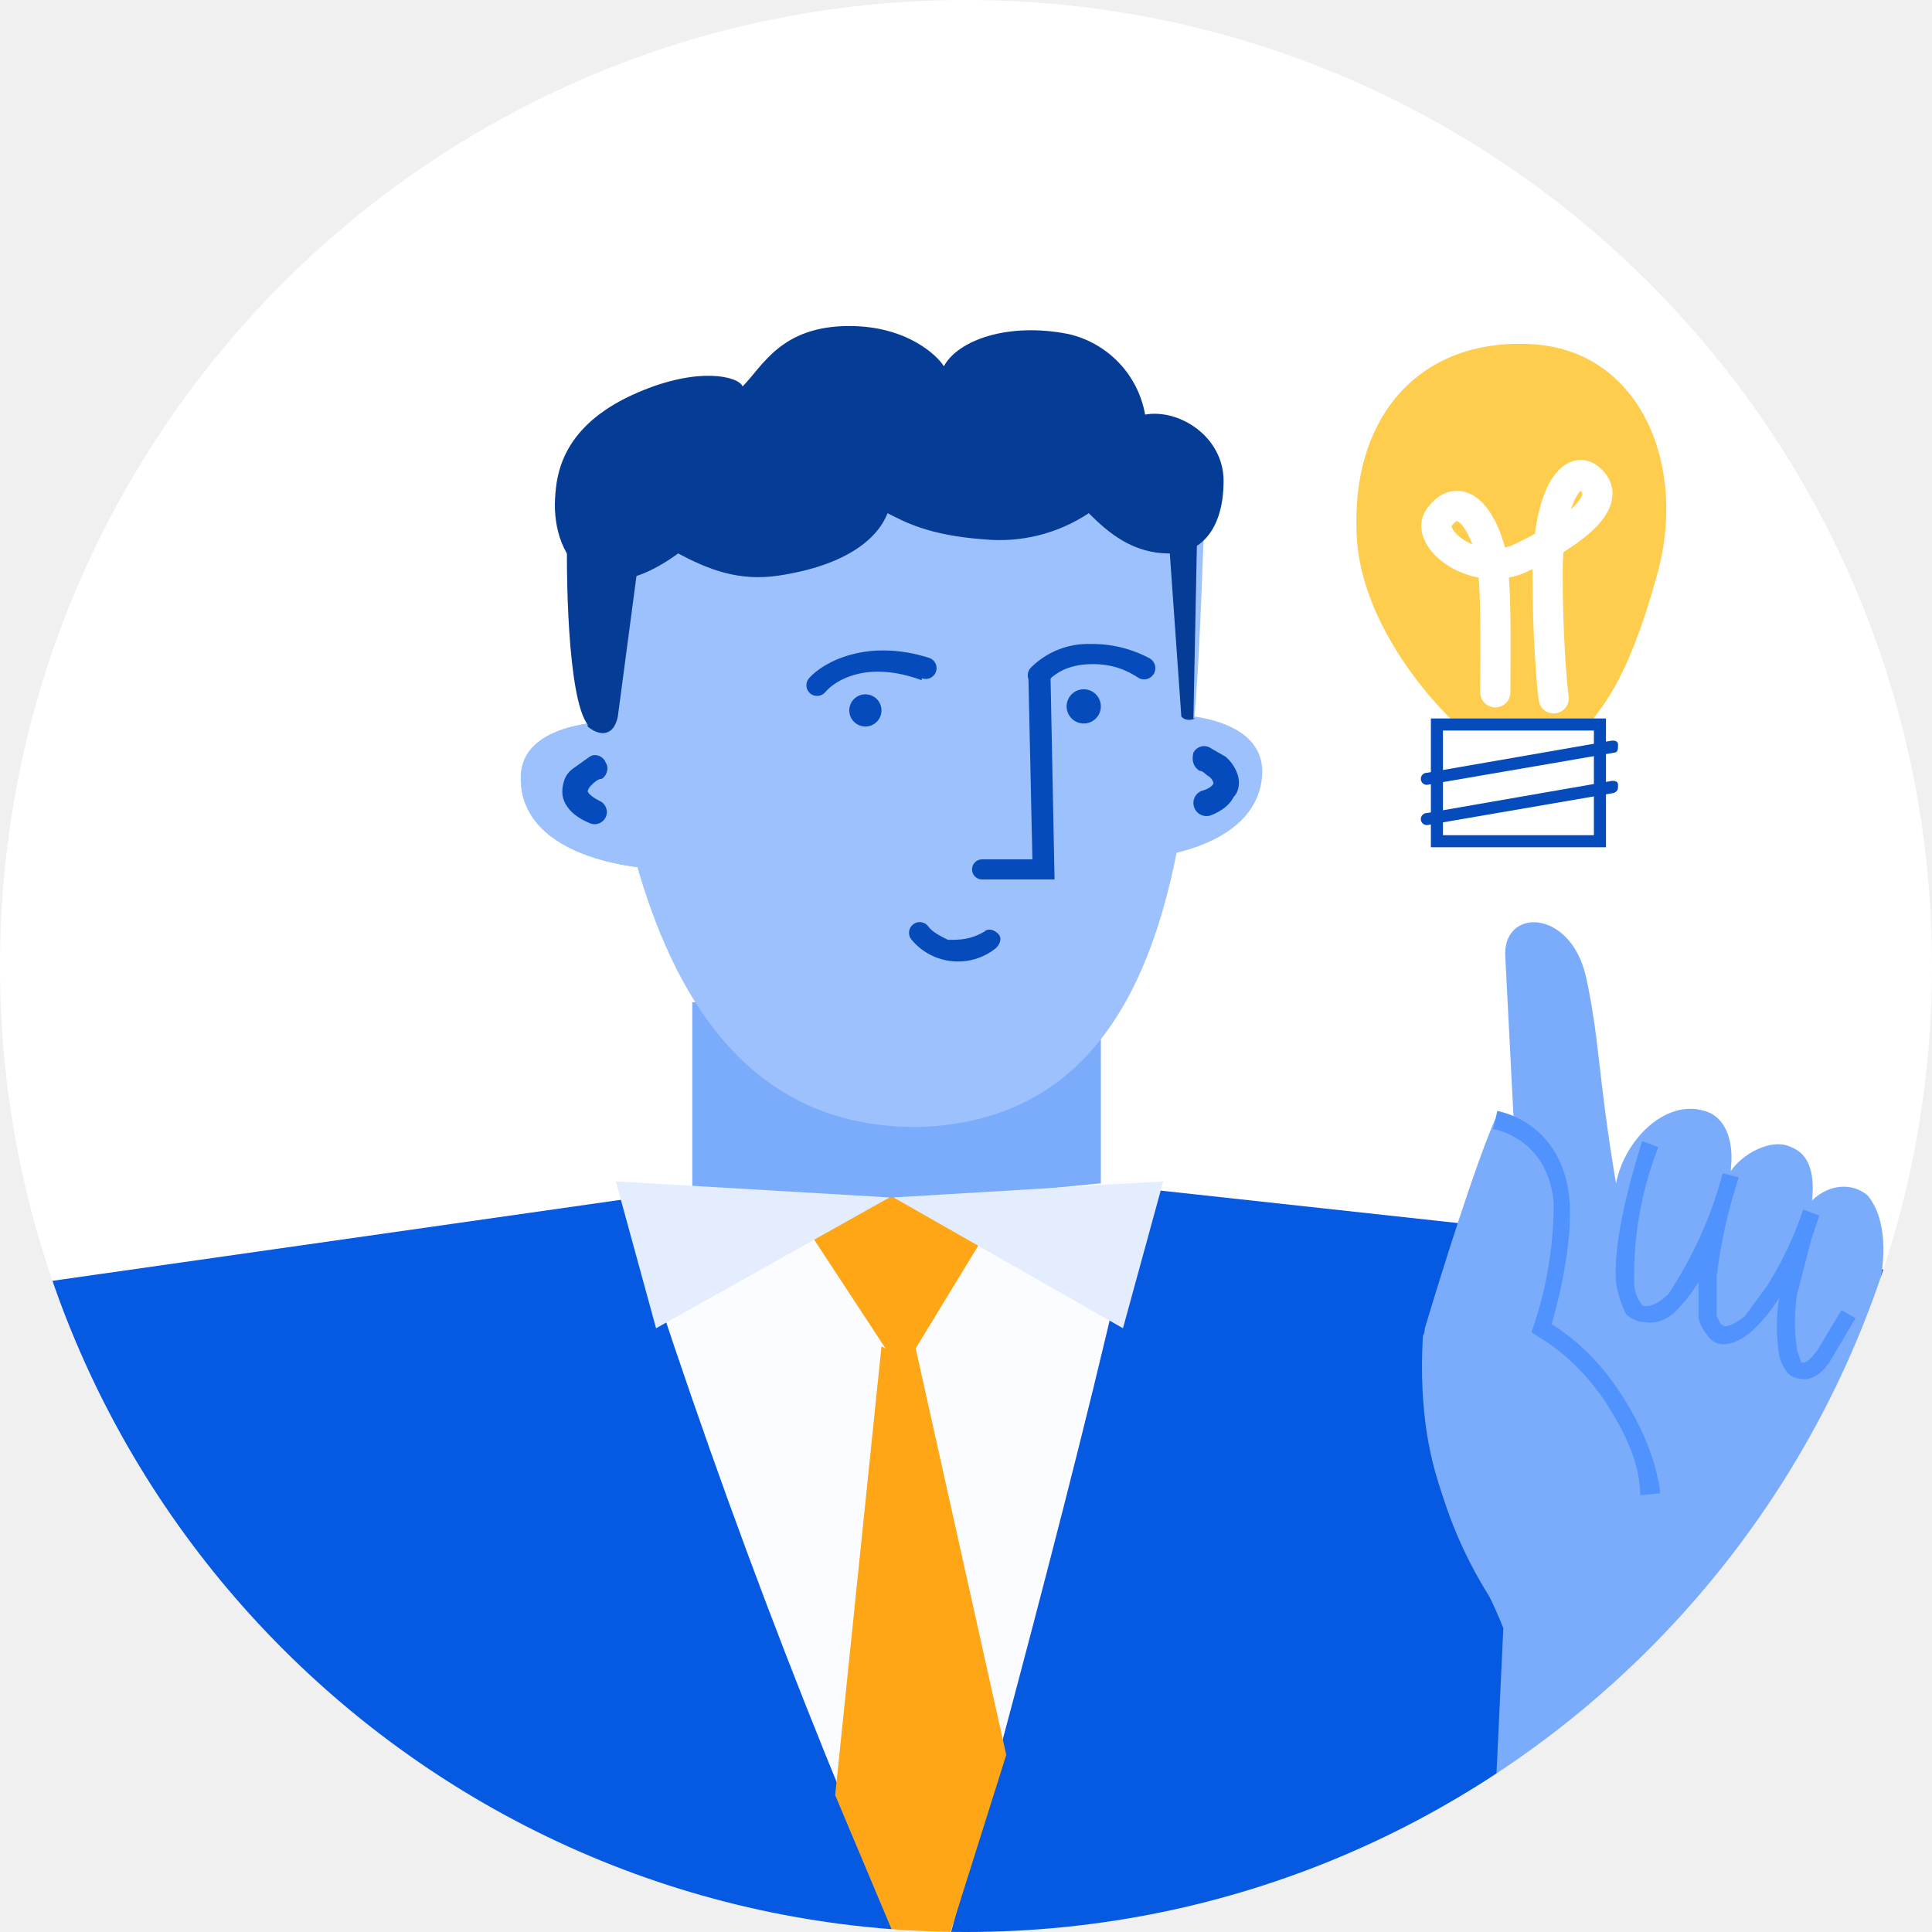
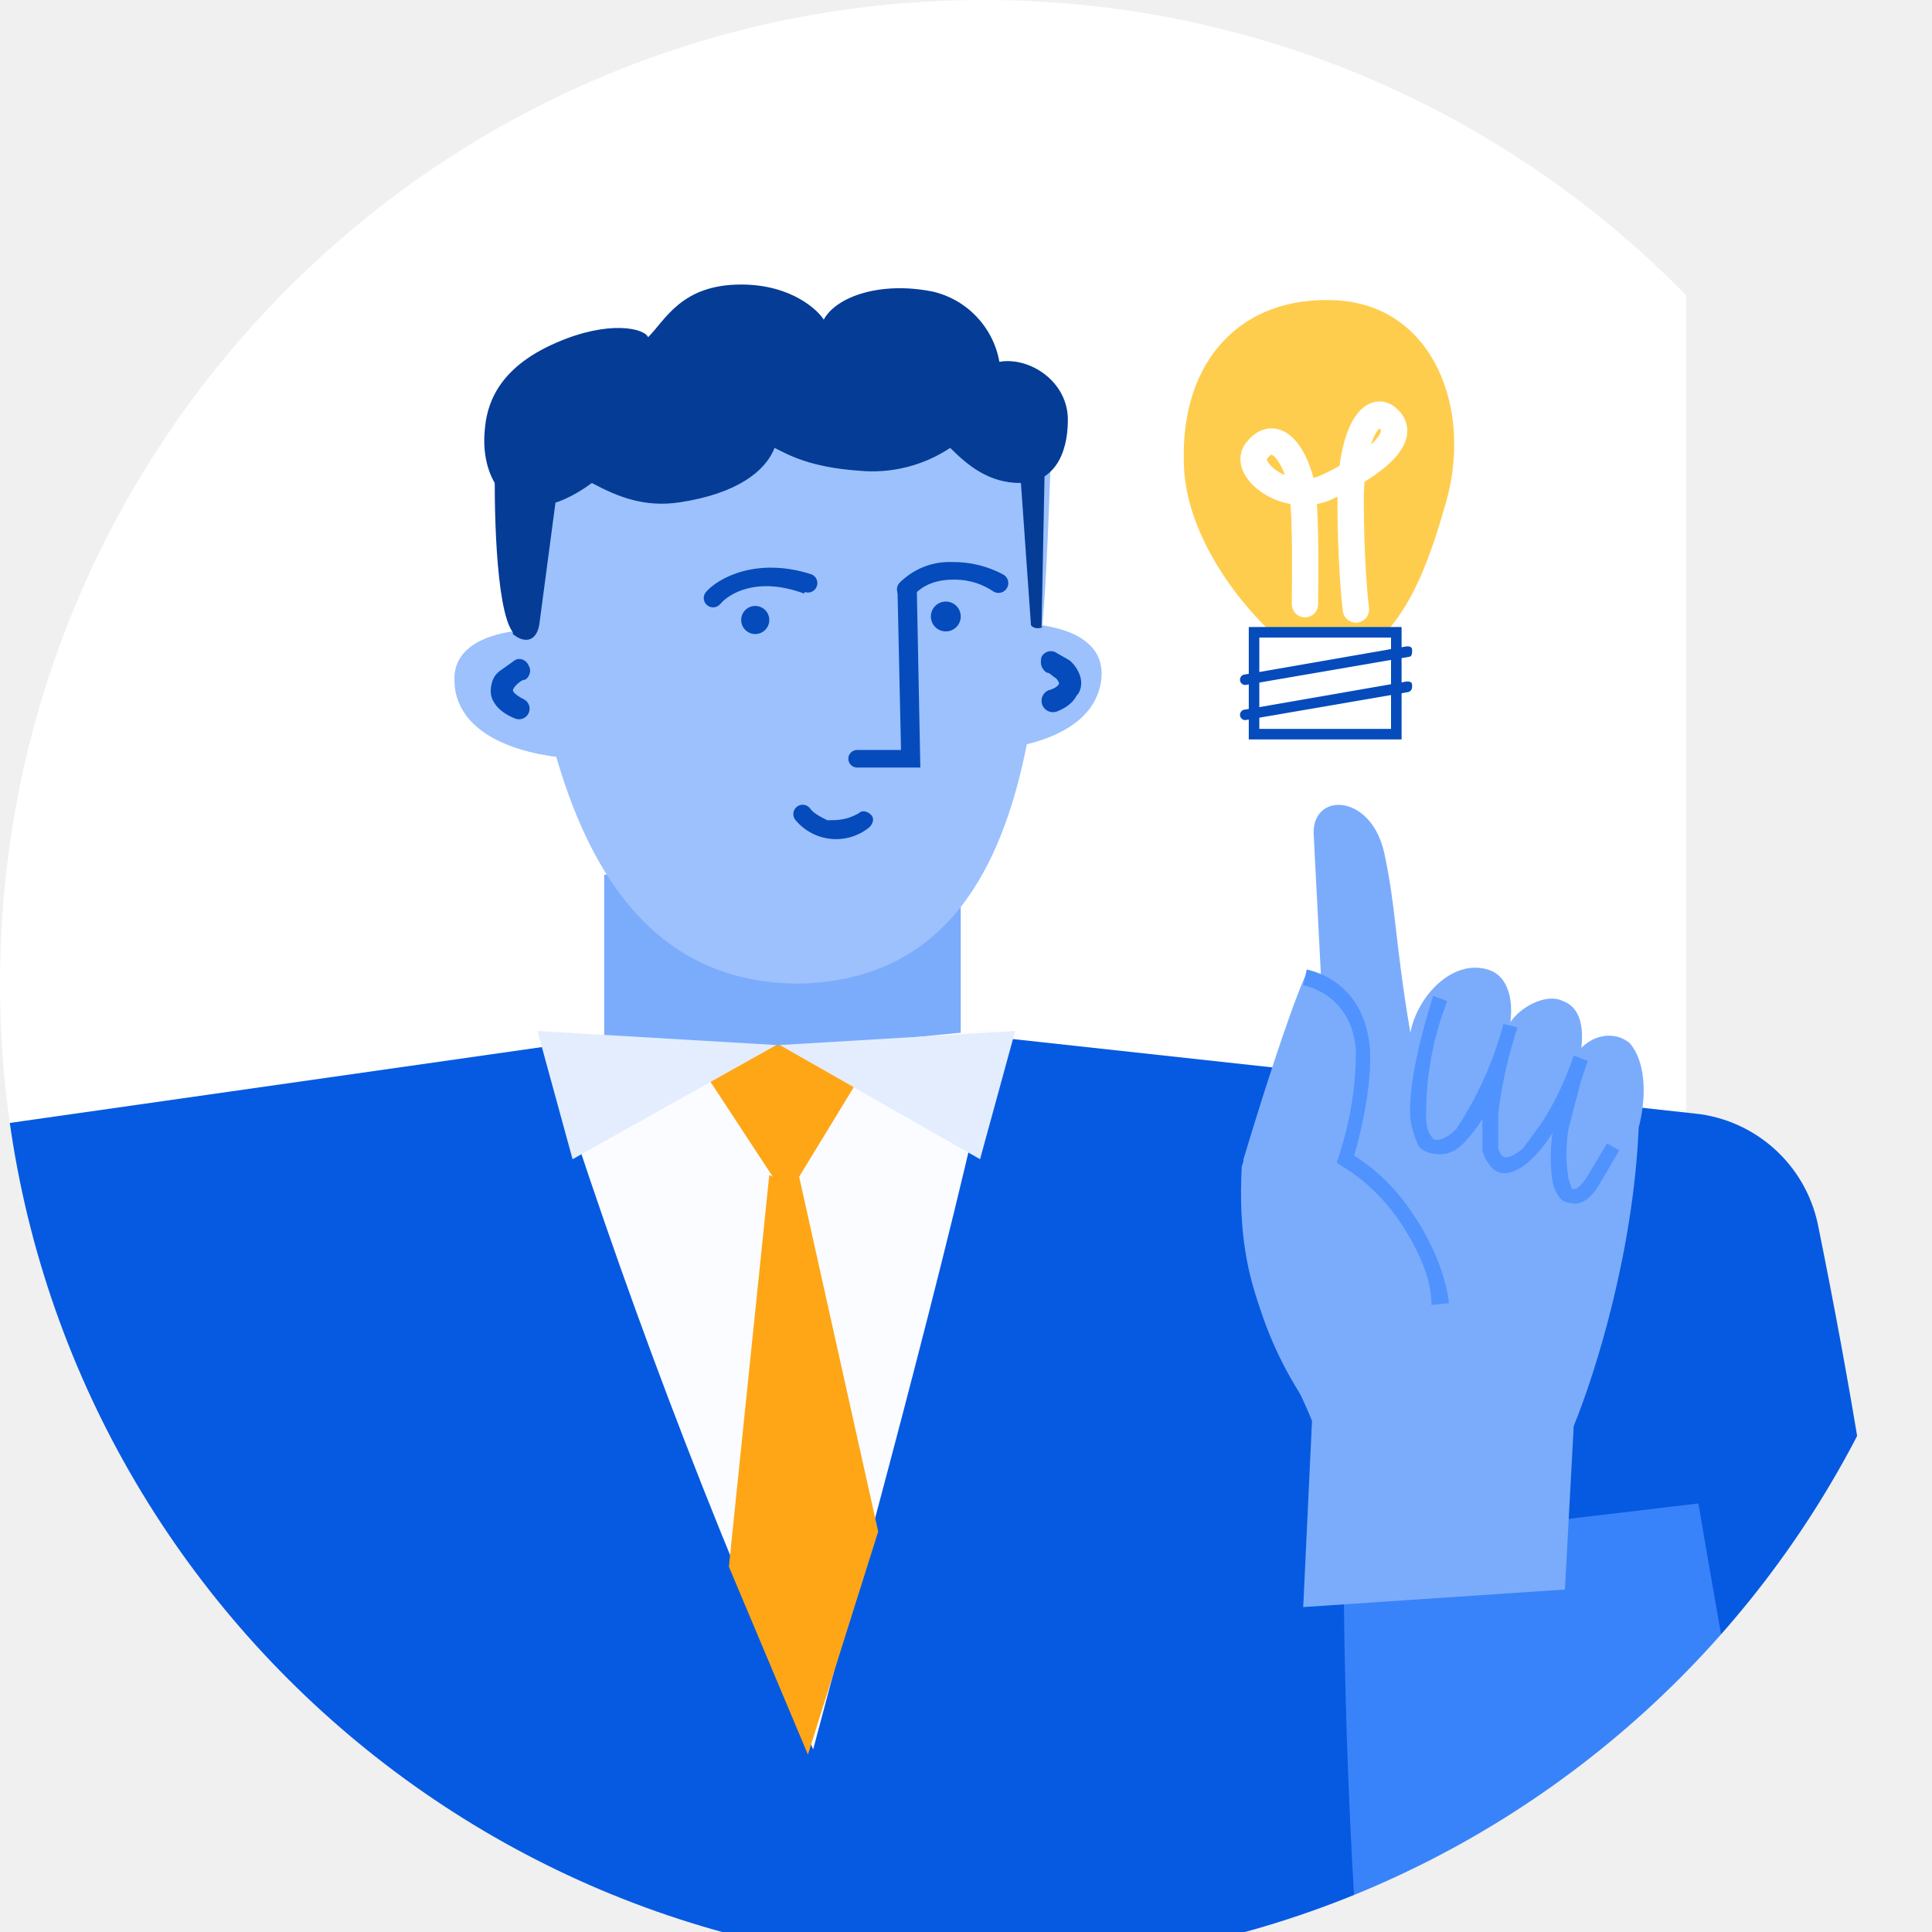
- <svg xmlns="http://www.w3.org/2000/svg" width="96" height="96" fill="none">
-   <mask id="a" width="96" height="96" x="0" y="0" maskUnits="userSpaceOnUse" style="mask-type:alpha">
-     <circle cx="48" cy="48" r="48" fill="#D9D9D9" />
+ <svg xmlns="http://www.w3.org/2000/svg" width="110" height="110" fill="none">
+   <mask id="a" width="110" height="110" x="0" y="0" maskUnits="userSpaceOnUse" style="mask-type:alpha">
+     <circle cx="56" cy="56" r="56" fill="#D9D9D9" />
  </mask>
  <g mask="url(#a)">
    <path fill="#fff" d="M0 0h96v96H0z" />
    <path fill="#9CC1FD" d="M62.7 38.7c.4-3.4-5-3.5-7.4-3v7c2.1.1 7-.6 7.4-4Z" />
    <path fill="#054BBB" fill-rule="evenodd" d="M59.3 37.4c-.1.4 0 .7.3.9.2 0 .3.2.5.3a.7.7 0 0 1 .2.3c0 .1-.2.3-.6.4a.6.6 0 0 0 .5 1.2c.5-.2.9-.5 1.1-.9.3-.3.3-.8.2-1.1a2 2 0 0 0-.6-.9l-.7-.4a.6.6 0 0 0-.9.2ZM29.7 40.2c.2-.3 0-.7-.3-.8L29 39a.7.7 0 0 1-.2-.3c0-.2.2-.3.6-.5a.6.6 0 0 0-.5-1.2c-.5.3-1 .6-1.2.9-.2.4-.3.8-.1 1.2 0 .3.3.6.5.8l.8.5c.3.1.7 0 .8-.3Z" clip-rule="evenodd" />
    <path fill="#065AE1" d="M-9.7 72.7a8 8 0 0 1 7-8.3l47-6.7 52.2 5.7a8 8 0 0 1 7 6.3c7.6 37.5 6.8 59.5-2.1 96.6l-106.6 1.4-4.5-95Z" />
    <path fill="#3983FA" d="M85.3 137.8c-2.5 2.4-5.6 4.6-5.3 3.8.6-1.5-3.5-24.2-3.5-53.6l20.2-2.4c1.2 7.1 4 23.4 7.3 35.7 5.2 19.6 6.4 21 3 30.8-2.8 8.4-11.9 13.5-23.7 5.8-5.2-6-1.9-14.3 2-20Z" />
    <path fill="#7BACFC" d="M34.4 49.8h20.3v10.4c-6 1.7-14.8 1.6-20.3 0V49.8Z" />
    <path fill="#FBFCFF" d="M46.3 99.6A368 368 0 0 1 31 59.2l13.5.6 12.2-1.2c-2.5 12.2-8.3 33-10.4 41Z" />
    <path fill="#FFA617" d="m44 67-4.2-6.4c4.7-2 8.4-.8 9.6 0L45.5 67 50 87.2 46 99.9l-4.5-10.7 2.3-22.3Z" />
    <path fill="#E3EDFE" d="m32.6 66-2-7.3 13.6.8L32.6 66ZM55.8 66l2-7.3-13.4.8L55.8 66Z" />
    <path fill="#9CC1FD" d="M45.5 56C31 56 30 36.4 29 24.6h30.9c-.6 12.5 0 31-14.3 31.4Z" />
    <path fill="#043C96" d="M31.7 19.5c-3.5 1.5-4 3.7-4.1 5-.3 3 1.7 6.2 6.1 3 1.5.8 3 1.4 5 1.1 3.3-.5 4.9-1.8 5.4-3.1.8.4 2 1.1 4.8 1.3a8 8 0 0 0 5.2-1.3c1 1 2.2 2 4 2 1.8 0 2.7-1.5 2.7-3.6 0-2.2-2.2-3.6-3.9-3.3a5 5 0 0 0-3.8-4c-3-.6-5.5.3-6.2 1.6-.3-.5-1.8-2-4.7-2-3.4 0-4.3 2-5.3 3-.2-.5-2.2-1-5.2.3Z" />
    <path fill="#054BBB" fill-rule="evenodd" d="M45.8 33.8c-2.7-1-4.3 0-4.8.6a.5.5 0 0 1-.8-.7c.7-.8 2.9-2 6-1a.5.5 0 1 1-.4 1ZM51.6 33c.3 0 .6.3.6.6l.2 10.1h-3.6a.5.5 0 0 1 0-1h2.5l-.2-9.1c0-.3.2-.6.5-.6Z" clip-rule="evenodd" />
    <path fill="#054BBB" d="M43.8 35.3a.8.8 0 1 1-1.6 0 .8.8 0 0 1 1.6 0ZM54.7 35.1a.8.8 0 1 1-1.7 0 .8.8 0 0 1 1.7 0Z" />
    <path fill="#9CC1FD" d="M25.9 39c-.4-3.4 5-3.4 7.4-3v7.2c-2.1 0-7-.7-7.4-4.1Z" />
    <path fill="#9CC1FD" d="M25.9 39c-.4-3.4 5-3.4 7.4-3v7.2c-2.1 0-7-.7-7.4-4.1Z" />
    <path fill="#054BBB" fill-rule="evenodd" d="M30.1 37.9c.2.3 0 .7-.2.8-.2 0-.4.2-.5.3a.7.7 0 0 0-.2.3c0 .1.2.3.6.5a.6.6 0 1 1-.5 1.1c-.5-.2-.9-.5-1.1-.8-.3-.4-.3-.8-.2-1.2.1-.4.3-.6.6-.8l.7-.5c.3-.2.7 0 .8.3Z" clip-rule="evenodd" />
    <path fill="#043C96" d="M29.2 36c-1-1.3-1.1-7.6-1-10.2H32l-1.3 9.8c-.2 1-.9 1-1.5.5ZM59.3 35.7l.2-10H58l.7 9.9s.2.3.7.1Z" />
    <path fill="#054BBB" fill-rule="evenodd" d="M49.6 46.4c.2.2.1.5-.1.7a3 3 0 0 1-4.2-.4.5.5 0 1 1 .8-.7c.2.3.6.5 1 .7.6 0 1.1 0 1.8-.4.2-.2.5-.1.7.1ZM54.3 33c-1.4 0-2 .6-2.3.9a.5.5 0 1 1-.8-.7 4 4 0 0 1 3-1.2 6 6 0 0 1 2.9.7.5.5 0 0 1-.5 1c-.6-.4-1.3-.7-2.3-.7Z" clip-rule="evenodd" />
    <path fill="#7BACFC" d="M70.7 66.4c-.4 7.6 2.2 10 4 14.5l-.5 10.6 14.9-1 .5-9.3c1.3-3.2 3.4-10 3.7-17 .4-1.5.5-3.6-.5-4.8-1.2-1-2.9-.1-3.2 1 .1-1.2.5-2.5-.7-3.2-1.1-.7-2.6.3-3 1.4.3-1.1.2-3-1.2-3.4-2-.6-4 1.5-4.4 3.6-.9-5.3-.8-7.1-1.5-10.3-.8-3.4-4.2-3.4-4-.9l.7 13.6c-3.1.7-4.5 4.4-4.8 5.2Z" />
    <path fill="#7BACFC" d="M74.3 55.6c-1 2.3-2.6 7.4-3.5 10.4a21.3 21.3 0 0 0 4 14.5c2.9-.2 8.2-1.7 7.2-6.4-1-4.8-3.9-7-5.2-7.4.2-.6.7-2.5 1-5.5.3-3-2.3-5.2-3.5-5.6Z" />
    <path fill="#5093FE" fill-rule="evenodd" d="M77.2 59.8c-.2-2.6-2-3.5-3-3.7l.2-.9c1.4.3 3.4 1.5 3.6 4.6.1 1.8-.4 4.3-.9 6 1.3.8 2.5 2 3.4 3.4 1 1.5 1.8 3.3 2 5l-1 .1c0-1.6-.8-3.2-1.7-4.6-1-1.5-2.2-2.6-3.4-3.3l-.3-.2.1-.3a19 19 0 0 0 1-6Z" clip-rule="evenodd" />
    <path fill="#7BACFC" d="M81.8 66.1c-2 0-.6-5.6.4-8.4.4-.8 1.6-2.4 2.7-2 1 .5 1.1 1.9 1.1 2.5.5-.8 2-1.7 3-1.2 1.3.5 1.1 2.2 1 3 .2-.5 1-1.2 2.1-.8 2.3.8.4 6-1 8.7-1.8 2.9-3.4-.6-2.2-5.2-.7 2-2 4.5-3.3 4.5-1.4-.1-.8-3.8 0-6.5-.8 2.4-2.2 5.5-3.8 5.4Z" />
    <path fill="#5093FE" fill-rule="evenodd" d="M81.5 64.7c.1.2.2.2.3.2.3 0 .7-.2 1.1-.6a20.3 20.3 0 0 0 2.7-6l.8.2a25.9 25.9 0 0 0-1.1 4.9v2l.2.4.2.1c.2 0 .5-.1 1-.5l1.1-1.5a17.4 17.4 0 0 0 1.8-3.8l.8.3-.4 1.2-.7 2.7a8.8 8.8 0 0 0 0 2.8l.2.6h.1c.2 0 .4-.2.7-.6l1.2-2 .7.4-1.3 2.2c-.3.4-.6.7-1 .8a1 1 0 0 1-.5 0 1 1 0 0 1-.5-.2 2 2 0 0 1-.5-1 9 9 0 0 1 0-2.8 8 8 0 0 1-1.2 1.5c-.4.4-1 .8-1.6.8a1 1 0 0 1-.8-.5 2 2 0 0 1-.4-.8v-1.8a7 7 0 0 1-.9 1.2c-.4.5-1 .9-1.7.8-.3 0-.7-.1-1-.4-.2-.4-.4-.9-.5-1.6-.1-1.3.2-3.5 1.3-7l.8.3a17.6 17.6 0 0 0-1.2 6.7c0 .5.2.9.3 1Z" clip-rule="evenodd" />
    <path fill="#054BBB" fill-rule="evenodd" d="M80.4 37c0 .2 0 .4-.2.4L70.9 39a.3.3 0 0 1 0-.6l9.2-1.6c.1 0 .3 0 .3.2ZM80.4 39c0 .2 0 .3-.2.4L70.9 41a.3.3 0 0 1 0-.6l9.2-1.6c.1 0 .3 0 .3.2Z" clip-rule="evenodd" />
    <path fill="#FFCD4E" d="M67.4 26.2c0 4.4 3.5 8.5 5.2 10h6.2c.7-1 2-2.1 3.5-7.5 1.6-5.4-.7-11.3-6.2-11.6-5.5-.3-8.8 3.5-8.7 9Z" />
    <path fill="#054BBB" fill-rule="evenodd" d="M71.1 35.7h8.7v6.4h-8.7v-6.4Zm.6.6v5.2h7.5v-5.2h-7.5Z" clip-rule="evenodd" />
    <path stroke="#fff" stroke-linecap="round" stroke-width="1.5" d="M74.3 34.4c0-1.9.1-6-.3-7.2-.5-1.7-1.5-2.7-2.4-1.6-1 1 1.5 3.1 3.8 2.2 2.2-1 5-2.8 3.6-4-.9-.8-2.1.9-2.1 4.7 0 3.1.2 5.4.3 6.2" />
  </g>
</svg>
